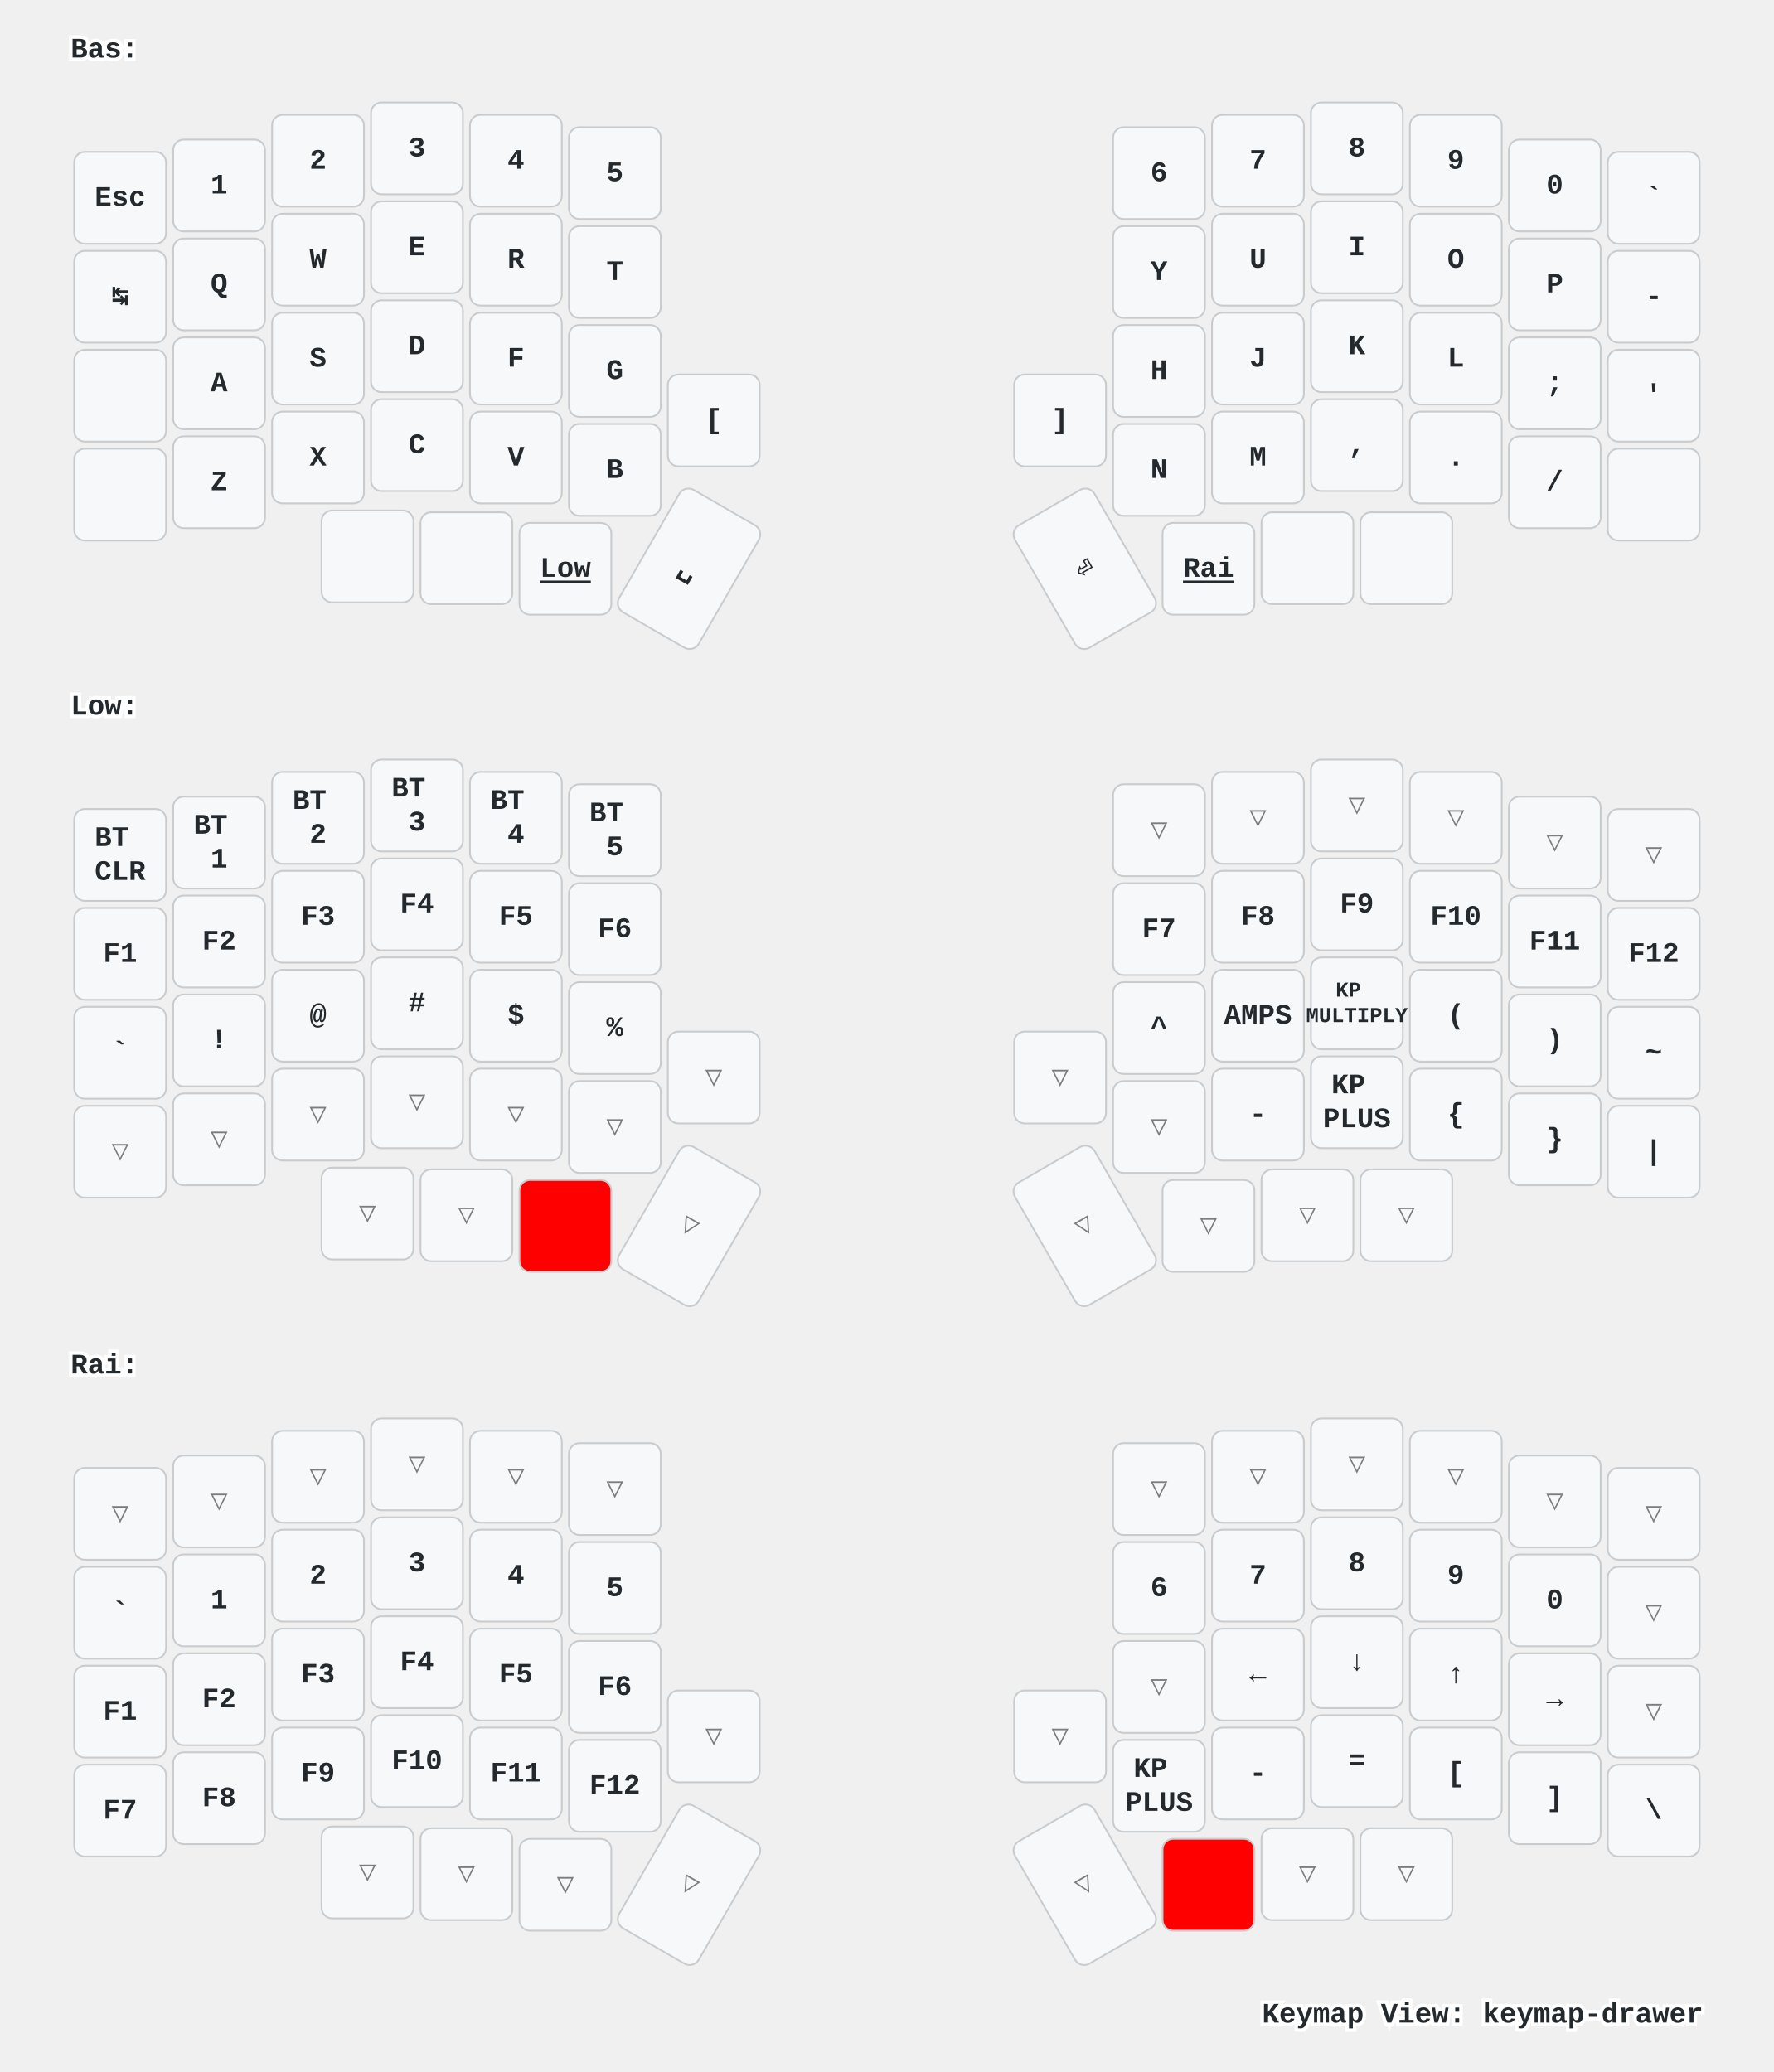
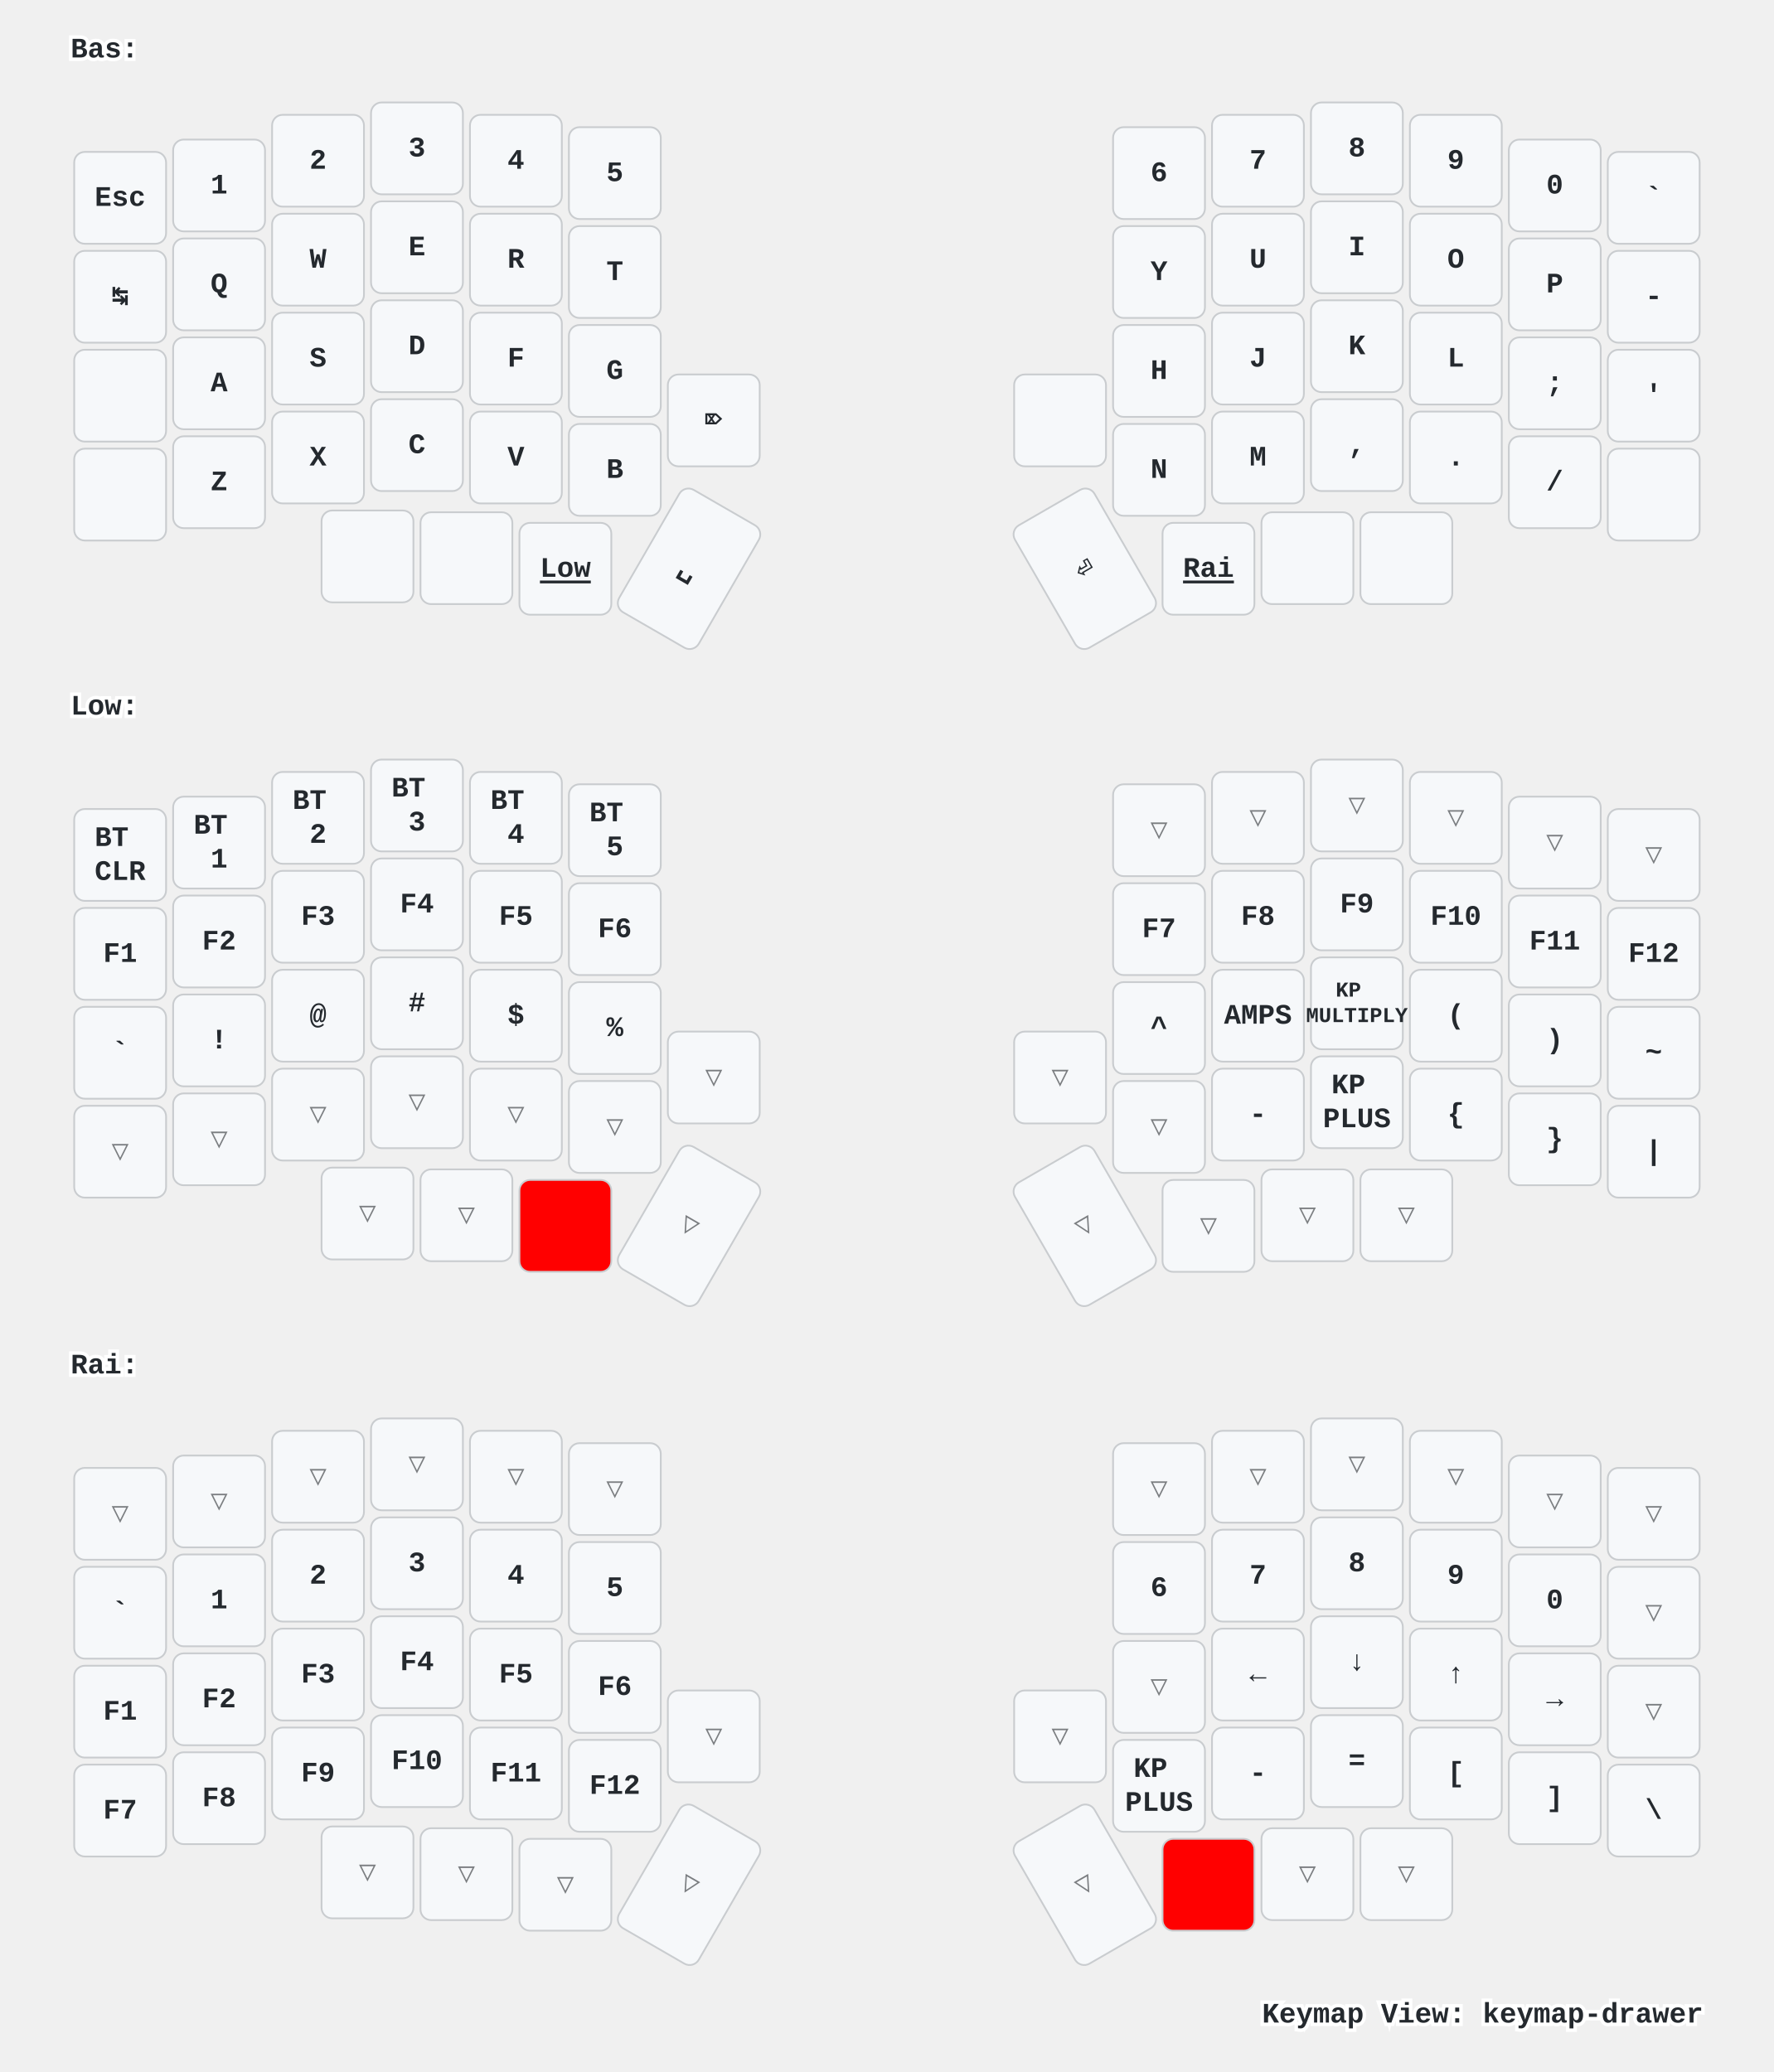
<svg xmlns="http://www.w3.org/2000/svg" xmlns:xlink="http://www.w3.org/1999/xlink" width="1004" height="1173" viewBox="0 0 1004 1173" class="keymap">
  <defs>/* start glyphs */
<svg id="mdi:apple-keyboard-command">
      <svg id="mdi-apple-keyboard-command" viewBox="0 0 24 24">
        <path d="M6,2A4,4 0 0,1 10,6V8H14V6A4,4 0 0,1 18,2A4,4 0 0,1 22,6A4,4 0 0,1 18,10H16V14H18A4,4 0 0,1 22,18A4,4 0 0,1 18,22A4,4 0 0,1 14,18V16H10V18A4,4 0 0,1 6,22A4,4 0 0,1 2,18A4,4 0 0,1 6,14H8V10H6A4,4 0 0,1 2,6A4,4 0 0,1 6,2M16,18A2,2 0 0,0 18,20A2,2 0 0,0 20,18A2,2 0 0,0 18,16H16V18M14,10H10V14H14V10M6,16A2,2 0 0,0 4,18A2,2 0 0,0 6,20A2,2 0 0,0 8,18V16H6M8,6A2,2 0 0,0 6,4A2,2 0 0,0 4,6A2,2 0 0,0 6,8H8V6M18,8A2,2 0 0,0 20,6A2,2 0 0,0 18,4A2,2 0 0,0 16,6V8H18Z" />
      </svg>
    </svg>
    <svg id="mdi:apple-keyboard-control">
      <svg id="mdi-apple-keyboard-control" viewBox="0 0 24 24">
        <path d="M19.78,11.78L18.36,13.19L12,6.83L5.64,13.19L4.22,11.78L12,4L19.78,11.78Z" />
      </svg>
    </svg>
    <svg id="mdi:apple-keyboard-option">
      <svg id="mdi-apple-keyboard-option" viewBox="0 0 24 24">
        <path d="M3,4H9.11L16.15,18H21V20H14.88L7.84,6H3V4M14,4H21V6H14V4Z" />
      </svg>
    </svg>
    <svg id="mdi:apple-keyboard-shift">
      <svg id="mdi-apple-keyboard-shift" viewBox="0 0 24 24">
        <path d="M15,18V12H17.17L12,6.83L6.83,12H9V18H15M12,4L22,14H17V20H7V14H2L12,4Z" />
      </svg>
    </svg>
    <svg id="mdi:backspace-outline">
      <svg id="mdi-backspace-outline" viewBox="0 0 24 24">
        <path d="M19,15.59L17.59,17L14,13.41L10.41,17L9,15.59L12.59,12L9,8.41L10.41,7L14,10.59L17.59,7L19,8.41L15.41,12L19,15.59M22,3A2,2 0 0,1 24,5V19A2,2 0 0,1 22,21H7C6.31,21 5.77,20.64 5.41,20.11L0,12L5.41,3.88C5.77,3.35 6.31,3 7,3H22M22,5H7L2.28,12L7,19H22V5Z" />
      </svg>
    </svg>
+     <svg id="mdi:led-on">
+       <svg id="mdi-led-on" viewBox="0 0 24 24">
+         <path d="M11,0V4H13V0H11M18.3,2.29L15.24,5.29L16.64,6.71L19.7,3.71L18.3,2.29M5.71,2.29L4.29,3.71L7.29,6.71L8.71,5.29L5.71,2.29M12,6A4,4 0 0,0 8,10V16H6V18H9V23H11V18H13V23H15V18H18V16H16V10A4,4 0 0,0 12,6M2,9V11H6V9H2M18,9V11H22V9H18Z" />
+       </svg>
+     </svg>
+     <svg id="mdi:led-outline">
+       <svg id="mdi-led-outline" viewBox="0 0 24 24">
+         <path d="M12,6A4,4 0 0,0 8,10V16H6V18H9V23H11V18H13V23H15V18H18V16H16V10A4,4 0 0,0 12,6M12,8A2,2 0 0,1 14,10V15H10V10A2,2 0 0,1 12,8Z" />
+       </svg>
+     </svg>
+     <svg id="mdi:toggle-switch">
+       <svg id="mdi-toggle-switch" viewBox="0 0 24 24">
+         <path d="M17,7H7A5,5 0 0,0 2,12A5,5 0 0,0 7,17H17A5,5 0 0,0 22,12A5,5 0 0,0 17,7M17,15A3,3 0 0,1 14,12A3,3 0 0,1 17,9A3,3 0 0,1 20,12A3,3 0 0,1 17,15Z" />
+       </svg>
+     </svg>
  </defs>/* end glyphs */
<style>/* inherit to force styles through use tags */
svg path {
    fill: inherit;
}

/* font and background color specifications */
svg.keymap {
    font-family: SFMono-Regular,Consolas,Liberation Mono,Menlo,monospace;
    font-size: 14px;
    font-kerning: normal;
    text-rendering: optimizeLegibility;
    fill: #24292e;
}

/* default key styling */
rect.key {
    fill: #f6f8fa;
}

rect.key, rect.combo {
    stroke: #c9cccf;
    stroke-width: 1;
}

/* default key side styling, only used is draw_key_sides is set */
rect.side {
    filter: brightness(90%);
}

/* color accent for combo boxes */
rect.combo, rect.combo-separate {
    fill: #cdf;
}

/* color accent for held keys */
rect.held, rect.combo.held {
    fill: #fdd;
}

/* color accent for ghost (optional) keys */
rect.ghost, rect.combo.ghost {
    stroke-dasharray: 4, 4;
    stroke-width: 2;
}

text {
    text-anchor: middle;
    dominant-baseline: middle;
}

/* styling for layer labels */
text.label {
    font-weight: bold;
    text-anchor: start;
    stroke: white;
    stroke-width: 4;
    paint-order: stroke;
}

/* styling for optional footer */
text.footer {
    text-anchor: end;
    dominant-baseline: auto;
    stroke: white;
    stroke-width: 4;
    paint-order: stroke;
}

/* styling for combo tap, and key non-tap label text */
- text.combo, text.hold, text.shifted, text.left, text.right {
+ text.combo, text.hold, text.shifted, text.left, text.right, text.tl, text.tr, text.bl, text.br {
    font-size: 11px;
}

- text.hold {
+ text.hold, text.bl, text.br {
    text-anchor: middle;
    dominant-baseline: auto;
}

- text.shifted {
+ text.shifted, text.tl, text.tr {
    text-anchor: middle;
    dominant-baseline: hanging;
}

- text.left {
+ text.left, text.tl, text.bl {
    text-anchor: start;
}

- text.right {
+ text.right, text.tr, text.br {
    text-anchor: end;
}

text.layer-activator {
    text-decoration: underline;
}

/* styling for hold/shifted label text in combo box */
text.combo.hold, text.combo.shifted, text.combo.left, text.combo.right {
    font-size: 8px;
}

/* lighter symbol for transparent keys */
text.trans {
    fill: #7b7e81;
}

/* styling for combo dendrons */
path.combo {
    stroke-width: 1;
    stroke: gray;
    fill: none;
}

/* Start Tabler Icons Cleanup */
/* cannot use height/width with glyphs */
.icon-tabler &gt; path {
    fill: inherit;
    stroke: inherit;
    stroke-width: 2;
}
/* hide tabler's default box */
.icon-tabler &gt; path[stroke="none"][fill="none"] {
    visibility: hidden;
}
/* End Tabler Icons Cleanup */

/* For default sytles, see https://github.com/caksoylar/keymap-drawer/blob/main/keymap_drawer/config.py#L85 */

svg.keymap {
  font-family: Ubuntu Mono, Inconsolata, Consolas, Liberation Mono, Menlo, monospace;
  font-size: 16px;
  font-weight: bold;
  text-rendering: optimizeLegibility;
}

/* Color accent for held keys
red = #f00
green = #0f0
blue = #00f
yellow = #ff0
cyan = #0ff
magenta = #f0f
white = #fff
black = #000
grey = #888
light grey = #ccc
#ffc
*/
rect.held, rect.combo.held {
    fill: #f00;
}

/* Technique borrowed and extended from https://github.com/englmaxi/zmk-config/blob/master/keymap-drawer/config.yaml */
.sym_sub_text.tap {
  translate: -5px 2px;
  font-size: 20px;
}
.sym_sub_text.shifted {
  translate: 10px 13px;
  font-size: 10px;
  opacity: 1.0;
}
.combo.sym_sub_text.tap {
  translate: -1px 1px;
}
.combo.sym_sub_text.shifted {
  translate: 7px 5px;
  font-size: 10px;
  opacity: 1.0;
}

/* Toggle */
.toggle.shifted {
  translate: -10px 12px;
}

.toggle.hold {
  translate: 13px -23px;
}

/* Variant for tap-dances */
.tap_dance.tap {
  translate: -7px 0px;
  font-size: 12px;
}
.tap_dance.shifted {
  translate: 7px 17px;
  font-size: 12px;
  opacity: 1.0;
}

/* Variant for symbol next to symbol */
.sym_by_sym.tap {
  translate: -6px 0px;
}
.sym_by_sym.shifted {
  translate: 10px 12px;
  opacity: 1.0;
}

.combo.sym_by_sym.tap {
  translate: -35px 0px;
}
.combo.sym_by_sym.shifted {
  translate: 35px 20px;
  opacity: 1.0;
}

.combo.sym_by_sym.hold {
  visibility: hidden;
}

/* hide hold box for combo sym_by_sym */
.combo.sym_by_sym.hold &gt; path[stroke="none"][fill="none"] {
  visibility: hidden;
}
</style>
  <g transform="translate(40, 0)" class="layer-Bas">
    <text x="0" y="28" class="label" id="Bas">Bas:</text>
    <g transform="translate(0, 56)">
      <g transform="translate(28, 56)" class="key keypos-0">
        <rect rx="6" ry="6" x="-26" y="-26" width="52" height="52" class="key" />
        <text x="0" y="0" class="key tap">Esc</text>
      </g>
      <g transform="translate(84, 49)" class="key keypos-1">
        <rect rx="6" ry="6" x="-26" y="-26" width="52" height="52" class="key" />
        <text x="0" y="0" class="key tap">1</text>
      </g>
      <g transform="translate(140, 35)" class="key keypos-2">
        <rect rx="6" ry="6" x="-26" y="-26" width="52" height="52" class="key" />
        <text x="0" y="0" class="key tap">2</text>
      </g>
      <g transform="translate(196, 28)" class="key keypos-3">
        <rect rx="6" ry="6" x="-26" y="-26" width="52" height="52" class="key" />
        <text x="0" y="0" class="key tap">3</text>
      </g>
      <g transform="translate(252, 35)" class="key keypos-4">
        <rect rx="6" ry="6" x="-26" y="-26" width="52" height="52" class="key" />
        <text x="0" y="0" class="key tap">4</text>
      </g>
      <g transform="translate(308, 42)" class="key keypos-5">
        <rect rx="6" ry="6" x="-26" y="-26" width="52" height="52" class="key" />
        <text x="0" y="0" class="key tap">5</text>
      </g>
      <g transform="translate(616, 42)" class="key keypos-6">
        <rect rx="6" ry="6" x="-26" y="-26" width="52" height="52" class="key" />
        <text x="0" y="0" class="key tap">6</text>
      </g>
      <g transform="translate(672, 35)" class="key keypos-7">
        <rect rx="6" ry="6" x="-26" y="-26" width="52" height="52" class="key" />
        <text x="0" y="0" class="key tap">7</text>
      </g>
      <g transform="translate(728, 28)" class="key keypos-8">
        <rect rx="6" ry="6" x="-26" y="-26" width="52" height="52" class="key" />
        <text x="0" y="0" class="key tap">8</text>
      </g>
      <g transform="translate(784, 35)" class="key keypos-9">
        <rect rx="6" ry="6" x="-26" y="-26" width="52" height="52" class="key" />
        <text x="0" y="0" class="key tap">9</text>
      </g>
      <g transform="translate(840, 49)" class="key keypos-10">
        <rect rx="6" ry="6" x="-26" y="-26" width="52" height="52" class="key" />
        <text x="0" y="0" class="key tap">0</text>
      </g>
      <g transform="translate(896, 56)" class="key keypos-11">
        <rect rx="6" ry="6" x="-26" y="-26" width="52" height="52" class="key" />
        <text x="0" y="0" class="key tap">`</text>
      </g>
      <g transform="translate(28, 112)" class="key keypos-12">
        <rect rx="6" ry="6" x="-26" y="-26" width="52" height="52" class="key" />
        <text x="0" y="0" class="key tap">↹</text>
      </g>
      <g transform="translate(84, 105)" class="key keypos-13">
        <rect rx="6" ry="6" x="-26" y="-26" width="52" height="52" class="key" />
        <text x="0" y="0" class="key tap">Q</text>
      </g>
      <g transform="translate(140, 91)" class="key keypos-14">
        <rect rx="6" ry="6" x="-26" y="-26" width="52" height="52" class="key" />
        <text x="0" y="0" class="key tap">W</text>
      </g>
      <g transform="translate(196, 84)" class="key keypos-15">
        <rect rx="6" ry="6" x="-26" y="-26" width="52" height="52" class="key" />
        <text x="0" y="0" class="key tap">E</text>
      </g>
      <g transform="translate(252, 91)" class="key keypos-16">
        <rect rx="6" ry="6" x="-26" y="-26" width="52" height="52" class="key" />
        <text x="0" y="0" class="key tap">R</text>
      </g>
      <g transform="translate(308, 98)" class="key keypos-17">
        <rect rx="6" ry="6" x="-26" y="-26" width="52" height="52" class="key" />
        <text x="0" y="0" class="key tap">T</text>
      </g>
      <g transform="translate(616, 98)" class="key keypos-18">
        <rect rx="6" ry="6" x="-26" y="-26" width="52" height="52" class="key" />
        <text x="0" y="0" class="key tap">Y</text>
      </g>
      <g transform="translate(672, 91)" class="key keypos-19">
        <rect rx="6" ry="6" x="-26" y="-26" width="52" height="52" class="key" />
        <text x="0" y="0" class="key tap">U</text>
      </g>
      <g transform="translate(728, 84)" class="key keypos-20">
        <rect rx="6" ry="6" x="-26" y="-26" width="52" height="52" class="key" />
        <text x="0" y="0" class="key tap">I</text>
      </g>
      <g transform="translate(784, 91)" class="key keypos-21">
        <rect rx="6" ry="6" x="-26" y="-26" width="52" height="52" class="key" />
        <text x="0" y="0" class="key tap">O</text>
      </g>
      <g transform="translate(840, 105)" class="key keypos-22">
        <rect rx="6" ry="6" x="-26" y="-26" width="52" height="52" class="key" />
        <text x="0" y="0" class="key tap">P</text>
      </g>
      <g transform="translate(896, 112)" class="key keypos-23">
        <rect rx="6" ry="6" x="-26" y="-26" width="52" height="52" class="key" />
        <text x="0" y="0" class="key tap">-</text>
      </g>
      <g transform="translate(28, 168)" class="key keypos-24">
        <rect rx="6" ry="6" x="-26" y="-26" width="52" height="52" class="key" />
        <use href="#mdi:apple-keyboard-control" xlink:href="#mdi:apple-keyboard-control" x="-9" y="-9" height="18" width="18.0" class="key tap glyph mdi:apple-keyboard-control" />
      </g>
      <g transform="translate(84, 161)" class="key keypos-25">
        <rect rx="6" ry="6" x="-26" y="-26" width="52" height="52" class="key" />
        <text x="0" y="0" class="key tap">A</text>
      </g>
      <g transform="translate(140, 147)" class="key keypos-26">
        <rect rx="6" ry="6" x="-26" y="-26" width="52" height="52" class="key" />
        <text x="0" y="0" class="key tap">S</text>
      </g>
      <g transform="translate(196, 140)" class="key keypos-27">
        <rect rx="6" ry="6" x="-26" y="-26" width="52" height="52" class="key" />
        <text x="0" y="0" class="key tap">D</text>
      </g>
      <g transform="translate(252, 147)" class="key keypos-28">
        <rect rx="6" ry="6" x="-26" y="-26" width="52" height="52" class="key" />
        <text x="0" y="0" class="key tap">F</text>
      </g>
      <g transform="translate(308, 154)" class="key keypos-29">
        <rect rx="6" ry="6" x="-26" y="-26" width="52" height="52" class="key" />
        <text x="0" y="0" class="key tap">G</text>
      </g>
      <g transform="translate(616, 154)" class="key keypos-30">
        <rect rx="6" ry="6" x="-26" y="-26" width="52" height="52" class="key" />
        <text x="0" y="0" class="key tap">H</text>
      </g>
      <g transform="translate(672, 147)" class="key keypos-31">
        <rect rx="6" ry="6" x="-26" y="-26" width="52" height="52" class="key" />
        <text x="0" y="0" class="key tap">J</text>
      </g>
      <g transform="translate(728, 140)" class="key keypos-32">
        <rect rx="6" ry="6" x="-26" y="-26" width="52" height="52" class="key" />
        <text x="0" y="0" class="key tap">K</text>
      </g>
      <g transform="translate(784, 147)" class="key keypos-33">
        <rect rx="6" ry="6" x="-26" y="-26" width="52" height="52" class="key" />
        <text x="0" y="0" class="key tap">L</text>
      </g>
      <g transform="translate(840, 161)" class="key keypos-34">
        <rect rx="6" ry="6" x="-26" y="-26" width="52" height="52" class="key" />
        <text x="0" y="0" class="key tap">;</text>
      </g>
      <g transform="translate(896, 168)" class="key keypos-35">
        <rect rx="6" ry="6" x="-26" y="-26" width="52" height="52" class="key" />
        <text x="0" y="0" class="key tap">'</text>
      </g>
      <g transform="translate(28, 224)" class="key keypos-36">
        <rect rx="6" ry="6" x="-26" y="-26" width="52" height="52" class="key" />
        <use href="#mdi:apple-keyboard-shift" xlink:href="#mdi:apple-keyboard-shift" x="-9" y="-9" height="18" width="18.0" class="key tap glyph mdi:apple-keyboard-shift" />
      </g>
      <g transform="translate(84, 217)" class="key keypos-37">
        <rect rx="6" ry="6" x="-26" y="-26" width="52" height="52" class="key" />
        <text x="0" y="0" class="key tap">Z</text>
      </g>
      <g transform="translate(140, 203)" class="key keypos-38">
        <rect rx="6" ry="6" x="-26" y="-26" width="52" height="52" class="key" />
        <text x="0" y="0" class="key tap">X</text>
      </g>
      <g transform="translate(196, 196)" class="key keypos-39">
        <rect rx="6" ry="6" x="-26" y="-26" width="52" height="52" class="key" />
        <text x="0" y="0" class="key tap">C</text>
      </g>
      <g transform="translate(252, 203)" class="key keypos-40">
        <rect rx="6" ry="6" x="-26" y="-26" width="52" height="52" class="key" />
        <text x="0" y="0" class="key tap">V</text>
      </g>
      <g transform="translate(308, 210)" class="key keypos-41">
        <rect rx="6" ry="6" x="-26" y="-26" width="52" height="52" class="key" />
        <text x="0" y="0" class="key tap">B</text>
      </g>
      <g transform="translate(364, 182)" class="key keypos-42">
        <rect rx="6" ry="6" x="-26" y="-26" width="52" height="52" class="key" />
-         <text x="0" y="0" class="key tap">[</text>
-       </g>
-       <g transform="translate(560, 182)" class="key keypos-43">
-         <rect rx="6" ry="6" x="-26" y="-26" width="52" height="52" class="key" />
-         <text x="0" y="0" class="key tap">]</text>
+         <text x="0" y="0" class="key tap">⌦</text>
+       </g>
+       <g transform="translate(560, 182)" class="key toggle keypos-43">
+         <rect rx="6" ry="6" x="-26" y="-26" width="52" height="52" class="key toggle" />
+         <use href="#mdi:led-on" xlink:href="#mdi:led-on" x="-9" y="-9" height="18" width="18.0" class="key toggle tap glyph mdi:led-on" />
+         <use href="#mdi:toggle-switch" xlink:href="#mdi:toggle-switch" x="-8" y="9" height="15" width="15.0" class="key toggle hold glyph mdi:toggle-switch" />
+         <use href="#mdi:led-outline" xlink:href="#mdi:led-outline" x="-8" y="-24" height="15" width="15.0" class="key toggle shifted glyph mdi:led-outline" />
      </g>
      <g transform="translate(616, 210)" class="key keypos-44">
        <rect rx="6" ry="6" x="-26" y="-26" width="52" height="52" class="key" />
        <text x="0" y="0" class="key tap">N</text>
      </g>
      <g transform="translate(672, 203)" class="key keypos-45">
        <rect rx="6" ry="6" x="-26" y="-26" width="52" height="52" class="key" />
        <text x="0" y="0" class="key tap">M</text>
      </g>
      <g transform="translate(728, 196)" class="key keypos-46">
        <rect rx="6" ry="6" x="-26" y="-26" width="52" height="52" class="key" />
        <text x="0" y="0" class="key tap">,</text>
      </g>
      <g transform="translate(784, 203)" class="key keypos-47">
        <rect rx="6" ry="6" x="-26" y="-26" width="52" height="52" class="key" />
        <text x="0" y="0" class="key tap">.</text>
      </g>
      <g transform="translate(840, 217)" class="key keypos-48">
        <rect rx="6" ry="6" x="-26" y="-26" width="52" height="52" class="key" />
        <text x="0" y="0" class="key tap">/</text>
      </g>
      <g transform="translate(896, 224)" class="key keypos-49">
        <rect rx="6" ry="6" x="-26" y="-26" width="52" height="52" class="key" />
        <use href="#mdi:apple-keyboard-shift" xlink:href="#mdi:apple-keyboard-shift" x="-9" y="-9" height="18" width="18.0" class="key tap glyph mdi:apple-keyboard-shift" />
      </g>
      <g transform="translate(168, 259)" class="key keypos-50">
        <rect rx="6" ry="6" x="-26" y="-26" width="52" height="52" class="key" />
        <use href="#mdi:apple-keyboard-option" xlink:href="#mdi:apple-keyboard-option" x="-9" y="-9" height="18" width="18.0" class="key tap glyph mdi:apple-keyboard-option" />
      </g>
      <g transform="translate(224, 260)" class="key keypos-51">
        <rect rx="6" ry="6" x="-26" y="-26" width="52" height="52" class="key" />
        <use href="#mdi:apple-keyboard-command" xlink:href="#mdi:apple-keyboard-command" x="-9" y="-9" height="18" width="18.0" class="key tap glyph mdi:apple-keyboard-command" />
      </g>
      <g transform="translate(280, 266)" class="key keypos-52">
        <rect rx="6" ry="6" x="-26" y="-26" width="52" height="52" class="key" />
        <a href="#Low">
          <text x="0" y="0" class="key tap layer-activator">Low</text>
        </a>
      </g>
      <g transform="translate(350, 266) rotate(30.0)" class="key keypos-53">
        <rect rx="6" ry="6" x="-26" y="-40" width="52" height="80" class="key" />
        <text x="0" y="0" class="key tap">␣</text>
      </g>
      <g transform="translate(574, 266) rotate(-30.0)" class="key keypos-54">
        <rect rx="6" ry="6" x="-26" y="-40" width="52" height="80" class="key" />
        <text x="0" y="0" class="key tap">⏎</text>
      </g>
      <g transform="translate(644, 266)" class="key keypos-55">
        <rect rx="6" ry="6" x="-26" y="-26" width="52" height="52" class="key" />
        <a href="#Rai">
          <text x="0" y="0" class="key tap layer-activator">Rai</text>
        </a>
      </g>
      <g transform="translate(700, 260)" class="key keypos-56">
        <rect rx="6" ry="6" x="-26" y="-26" width="52" height="52" class="key" />
        <use href="#mdi:backspace-outline" xlink:href="#mdi:backspace-outline" x="-9" y="-9" height="18" width="18.0" class="key tap glyph mdi:backspace-outline" />
      </g>
      <g transform="translate(756, 260)" class="key keypos-57">
        <rect rx="6" ry="6" x="-26" y="-26" width="52" height="52" class="key" />
        <use href="#mdi:apple-keyboard-command" xlink:href="#mdi:apple-keyboard-command" x="-9" y="-9" height="18" width="18.0" class="key tap glyph mdi:apple-keyboard-command" />
      </g>
    </g>
  </g>
  <g transform="translate(40, 372)" class="layer-Low">
    <text x="0" y="28" class="label" id="Low">Low:</text>
    <g transform="translate(0, 56)">
      <g transform="translate(28, 56)" class="key keypos-0">
        <rect rx="6" ry="6" x="-26" y="-26" width="52" height="52" class="key" />
        <text x="0" y="0" class="key tap">
          <tspan x="0" dy="-0.6em">BT</tspan>
          <tspan x="0" dy="1.2em">CLR</tspan>
        </text>
      </g>
      <g transform="translate(84, 49)" class="key keypos-1">
        <rect rx="6" ry="6" x="-26" y="-26" width="52" height="52" class="key" />
        <text x="0" y="0" class="key tap">
          <tspan x="0" dy="-0.6em">BT</tspan>
          <tspan x="0" dy="1.2em">1</tspan>
        </text>
      </g>
      <g transform="translate(140, 35)" class="key keypos-2">
        <rect rx="6" ry="6" x="-26" y="-26" width="52" height="52" class="key" />
        <text x="0" y="0" class="key tap">
          <tspan x="0" dy="-0.6em">BT</tspan>
          <tspan x="0" dy="1.2em">2</tspan>
        </text>
      </g>
      <g transform="translate(196, 28)" class="key keypos-3">
        <rect rx="6" ry="6" x="-26" y="-26" width="52" height="52" class="key" />
        <text x="0" y="0" class="key tap">
          <tspan x="0" dy="-0.6em">BT</tspan>
          <tspan x="0" dy="1.2em">3</tspan>
        </text>
      </g>
      <g transform="translate(252, 35)" class="key keypos-4">
        <rect rx="6" ry="6" x="-26" y="-26" width="52" height="52" class="key" />
        <text x="0" y="0" class="key tap">
          <tspan x="0" dy="-0.6em">BT</tspan>
          <tspan x="0" dy="1.2em">4</tspan>
        </text>
      </g>
      <g transform="translate(308, 42)" class="key keypos-5">
        <rect rx="6" ry="6" x="-26" y="-26" width="52" height="52" class="key" />
        <text x="0" y="0" class="key tap">
          <tspan x="0" dy="-0.6em">BT</tspan>
          <tspan x="0" dy="1.2em">5</tspan>
        </text>
      </g>
      <g transform="translate(616, 42)" class="key trans keypos-6">
        <rect rx="6" ry="6" x="-26" y="-26" width="52" height="52" class="key trans" />
        <text x="0" y="0" class="key trans tap">▽</text>
      </g>
      <g transform="translate(672, 35)" class="key trans keypos-7">
        <rect rx="6" ry="6" x="-26" y="-26" width="52" height="52" class="key trans" />
        <text x="0" y="0" class="key trans tap">▽</text>
      </g>
      <g transform="translate(728, 28)" class="key trans keypos-8">
        <rect rx="6" ry="6" x="-26" y="-26" width="52" height="52" class="key trans" />
        <text x="0" y="0" class="key trans tap">▽</text>
      </g>
      <g transform="translate(784, 35)" class="key trans keypos-9">
        <rect rx="6" ry="6" x="-26" y="-26" width="52" height="52" class="key trans" />
        <text x="0" y="0" class="key trans tap">▽</text>
      </g>
      <g transform="translate(840, 49)" class="key trans keypos-10">
        <rect rx="6" ry="6" x="-26" y="-26" width="52" height="52" class="key trans" />
        <text x="0" y="0" class="key trans tap">▽</text>
      </g>
      <g transform="translate(896, 56)" class="key trans keypos-11">
        <rect rx="6" ry="6" x="-26" y="-26" width="52" height="52" class="key trans" />
        <text x="0" y="0" class="key trans tap">▽</text>
      </g>
      <g transform="translate(28, 112)" class="key keypos-12">
        <rect rx="6" ry="6" x="-26" y="-26" width="52" height="52" class="key" />
        <text x="0" y="0" class="key tap">F1</text>
      </g>
      <g transform="translate(84, 105)" class="key keypos-13">
        <rect rx="6" ry="6" x="-26" y="-26" width="52" height="52" class="key" />
        <text x="0" y="0" class="key tap">F2</text>
      </g>
      <g transform="translate(140, 91)" class="key keypos-14">
        <rect rx="6" ry="6" x="-26" y="-26" width="52" height="52" class="key" />
        <text x="0" y="0" class="key tap">F3</text>
      </g>
      <g transform="translate(196, 84)" class="key keypos-15">
        <rect rx="6" ry="6" x="-26" y="-26" width="52" height="52" class="key" />
        <text x="0" y="0" class="key tap">F4</text>
      </g>
      <g transform="translate(252, 91)" class="key keypos-16">
        <rect rx="6" ry="6" x="-26" y="-26" width="52" height="52" class="key" />
        <text x="0" y="0" class="key tap">F5</text>
      </g>
      <g transform="translate(308, 98)" class="key keypos-17">
        <rect rx="6" ry="6" x="-26" y="-26" width="52" height="52" class="key" />
        <text x="0" y="0" class="key tap">F6</text>
      </g>
      <g transform="translate(616, 98)" class="key keypos-18">
        <rect rx="6" ry="6" x="-26" y="-26" width="52" height="52" class="key" />
        <text x="0" y="0" class="key tap">F7</text>
      </g>
      <g transform="translate(672, 91)" class="key keypos-19">
        <rect rx="6" ry="6" x="-26" y="-26" width="52" height="52" class="key" />
        <text x="0" y="0" class="key tap">F8</text>
      </g>
      <g transform="translate(728, 84)" class="key keypos-20">
        <rect rx="6" ry="6" x="-26" y="-26" width="52" height="52" class="key" />
        <text x="0" y="0" class="key tap">F9</text>
      </g>
      <g transform="translate(784, 91)" class="key keypos-21">
        <rect rx="6" ry="6" x="-26" y="-26" width="52" height="52" class="key" />
        <text x="0" y="0" class="key tap">F10</text>
      </g>
      <g transform="translate(840, 105)" class="key keypos-22">
        <rect rx="6" ry="6" x="-26" y="-26" width="52" height="52" class="key" />
        <text x="0" y="0" class="key tap">F11</text>
      </g>
      <g transform="translate(896, 112)" class="key keypos-23">
        <rect rx="6" ry="6" x="-26" y="-26" width="52" height="52" class="key" />
        <text x="0" y="0" class="key tap">F12</text>
      </g>
      <g transform="translate(28, 168)" class="key keypos-24">
        <rect rx="6" ry="6" x="-26" y="-26" width="52" height="52" class="key" />
        <text x="0" y="0" class="key tap">`</text>
      </g>
      <g transform="translate(84, 161)" class="key keypos-25">
        <rect rx="6" ry="6" x="-26" y="-26" width="52" height="52" class="key" />
        <text x="0" y="0" class="key tap">!</text>
      </g>
      <g transform="translate(140, 147)" class="key keypos-26">
        <rect rx="6" ry="6" x="-26" y="-26" width="52" height="52" class="key" />
        <text x="0" y="0" class="key tap">@</text>
      </g>
      <g transform="translate(196, 140)" class="key keypos-27">
        <rect rx="6" ry="6" x="-26" y="-26" width="52" height="52" class="key" />
        <text x="0" y="0" class="key tap">#</text>
      </g>
      <g transform="translate(252, 147)" class="key keypos-28">
        <rect rx="6" ry="6" x="-26" y="-26" width="52" height="52" class="key" />
        <text x="0" y="0" class="key tap">$</text>
      </g>
      <g transform="translate(308, 154)" class="key keypos-29">
        <rect rx="6" ry="6" x="-26" y="-26" width="52" height="52" class="key" />
        <text x="0" y="0" class="key tap">%</text>
      </g>
      <g transform="translate(616, 154)" class="key keypos-30">
        <rect rx="6" ry="6" x="-26" y="-26" width="52" height="52" class="key" />
        <text x="0" y="0" class="key tap">^</text>
      </g>
      <g transform="translate(672, 147)" class="key keypos-31">
        <rect rx="6" ry="6" x="-26" y="-26" width="52" height="52" class="key" />
        <text x="0" y="0" class="key tap">AMPS</text>
      </g>
      <g transform="translate(728, 140)" class="key keypos-32">
        <rect rx="6" ry="6" x="-26" y="-26" width="52" height="52" class="key" />
        <text x="0" y="0" class="key tap">
          <tspan x="0" dy="-0.6em" style="font-size: 75%">KP</tspan>
          <tspan x="0" dy="1.2em" style="font-size: 75%">MULTIPLY</tspan>
        </text>
      </g>
      <g transform="translate(784, 147)" class="key keypos-33">
        <rect rx="6" ry="6" x="-26" y="-26" width="52" height="52" class="key" />
        <text x="0" y="0" class="key tap">(</text>
      </g>
      <g transform="translate(840, 161)" class="key keypos-34">
        <rect rx="6" ry="6" x="-26" y="-26" width="52" height="52" class="key" />
        <text x="0" y="0" class="key tap">)</text>
      </g>
      <g transform="translate(896, 168)" class="key keypos-35">
        <rect rx="6" ry="6" x="-26" y="-26" width="52" height="52" class="key" />
        <text x="0" y="0" class="key tap">~</text>
      </g>
      <g transform="translate(28, 224)" class="key trans keypos-36">
        <rect rx="6" ry="6" x="-26" y="-26" width="52" height="52" class="key trans" />
        <text x="0" y="0" class="key trans tap">▽</text>
      </g>
      <g transform="translate(84, 217)" class="key trans keypos-37">
        <rect rx="6" ry="6" x="-26" y="-26" width="52" height="52" class="key trans" />
        <text x="0" y="0" class="key trans tap">▽</text>
      </g>
      <g transform="translate(140, 203)" class="key trans keypos-38">
        <rect rx="6" ry="6" x="-26" y="-26" width="52" height="52" class="key trans" />
        <text x="0" y="0" class="key trans tap">▽</text>
      </g>
      <g transform="translate(196, 196)" class="key trans keypos-39">
        <rect rx="6" ry="6" x="-26" y="-26" width="52" height="52" class="key trans" />
        <text x="0" y="0" class="key trans tap">▽</text>
      </g>
      <g transform="translate(252, 203)" class="key trans keypos-40">
        <rect rx="6" ry="6" x="-26" y="-26" width="52" height="52" class="key trans" />
        <text x="0" y="0" class="key trans tap">▽</text>
      </g>
      <g transform="translate(308, 210)" class="key trans keypos-41">
        <rect rx="6" ry="6" x="-26" y="-26" width="52" height="52" class="key trans" />
        <text x="0" y="0" class="key trans tap">▽</text>
      </g>
      <g transform="translate(364, 182)" class="key trans keypos-42">
        <rect rx="6" ry="6" x="-26" y="-26" width="52" height="52" class="key trans" />
        <text x="0" y="0" class="key trans tap">▽</text>
      </g>
      <g transform="translate(560, 182)" class="key trans keypos-43">
        <rect rx="6" ry="6" x="-26" y="-26" width="52" height="52" class="key trans" />
        <text x="0" y="0" class="key trans tap">▽</text>
      </g>
      <g transform="translate(616, 210)" class="key trans keypos-44">
        <rect rx="6" ry="6" x="-26" y="-26" width="52" height="52" class="key trans" />
        <text x="0" y="0" class="key trans tap">▽</text>
      </g>
      <g transform="translate(672, 203)" class="key keypos-45">
        <rect rx="6" ry="6" x="-26" y="-26" width="52" height="52" class="key" />
        <text x="0" y="0" class="key tap">-</text>
      </g>
      <g transform="translate(728, 196)" class="key keypos-46">
        <rect rx="6" ry="6" x="-26" y="-26" width="52" height="52" class="key" />
        <text x="0" y="0" class="key tap">
          <tspan x="0" dy="-0.6em">KP</tspan>
          <tspan x="0" dy="1.2em">PLUS</tspan>
        </text>
      </g>
      <g transform="translate(784, 203)" class="key keypos-47">
        <rect rx="6" ry="6" x="-26" y="-26" width="52" height="52" class="key" />
        <text x="0" y="0" class="key tap">{</text>
      </g>
      <g transform="translate(840, 217)" class="key keypos-48">
        <rect rx="6" ry="6" x="-26" y="-26" width="52" height="52" class="key" />
        <text x="0" y="0" class="key tap">}</text>
      </g>
      <g transform="translate(896, 224)" class="key keypos-49">
        <rect rx="6" ry="6" x="-26" y="-26" width="52" height="52" class="key" />
        <text x="0" y="0" class="key tap">|</text>
      </g>
      <g transform="translate(168, 259)" class="key trans keypos-50">
        <rect rx="6" ry="6" x="-26" y="-26" width="52" height="52" class="key trans" />
        <text x="0" y="0" class="key trans tap">▽</text>
      </g>
      <g transform="translate(224, 260)" class="key trans keypos-51">
        <rect rx="6" ry="6" x="-26" y="-26" width="52" height="52" class="key trans" />
        <text x="0" y="0" class="key trans tap">▽</text>
      </g>
      <g transform="translate(280, 266)" class="key held keypos-52">
        <rect rx="6" ry="6" x="-26" y="-26" width="52" height="52" class="key held" />
      </g>
      <g transform="translate(350, 266) rotate(30.0)" class="key trans keypos-53">
        <rect rx="6" ry="6" x="-26" y="-40" width="52" height="80" class="key trans" />
        <text x="0" y="0" class="key trans tap">▽</text>
      </g>
      <g transform="translate(574, 266) rotate(-30.0)" class="key trans keypos-54">
        <rect rx="6" ry="6" x="-26" y="-40" width="52" height="80" class="key trans" />
        <text x="0" y="0" class="key trans tap">▽</text>
      </g>
      <g transform="translate(644, 266)" class="key trans keypos-55">
        <rect rx="6" ry="6" x="-26" y="-26" width="52" height="52" class="key trans" />
        <text x="0" y="0" class="key trans tap">▽</text>
      </g>
      <g transform="translate(700, 260)" class="key trans keypos-56">
        <rect rx="6" ry="6" x="-26" y="-26" width="52" height="52" class="key trans" />
        <text x="0" y="0" class="key trans tap">▽</text>
      </g>
      <g transform="translate(756, 260)" class="key trans keypos-57">
        <rect rx="6" ry="6" x="-26" y="-26" width="52" height="52" class="key trans" />
        <text x="0" y="0" class="key trans tap">▽</text>
      </g>
    </g>
  </g>
  <g transform="translate(40, 745)" class="layer-Rai">
    <text x="0" y="28" class="label" id="Rai">Rai:</text>
    <g transform="translate(0, 56)">
      <g transform="translate(28, 56)" class="key trans keypos-0">
        <rect rx="6" ry="6" x="-26" y="-26" width="52" height="52" class="key trans" />
        <text x="0" y="0" class="key trans tap">▽</text>
      </g>
      <g transform="translate(84, 49)" class="key trans keypos-1">
        <rect rx="6" ry="6" x="-26" y="-26" width="52" height="52" class="key trans" />
        <text x="0" y="0" class="key trans tap">▽</text>
      </g>
      <g transform="translate(140, 35)" class="key trans keypos-2">
        <rect rx="6" ry="6" x="-26" y="-26" width="52" height="52" class="key trans" />
        <text x="0" y="0" class="key trans tap">▽</text>
      </g>
      <g transform="translate(196, 28)" class="key trans keypos-3">
        <rect rx="6" ry="6" x="-26" y="-26" width="52" height="52" class="key trans" />
        <text x="0" y="0" class="key trans tap">▽</text>
      </g>
      <g transform="translate(252, 35)" class="key trans keypos-4">
        <rect rx="6" ry="6" x="-26" y="-26" width="52" height="52" class="key trans" />
        <text x="0" y="0" class="key trans tap">▽</text>
      </g>
      <g transform="translate(308, 42)" class="key trans keypos-5">
        <rect rx="6" ry="6" x="-26" y="-26" width="52" height="52" class="key trans" />
        <text x="0" y="0" class="key trans tap">▽</text>
      </g>
      <g transform="translate(616, 42)" class="key trans keypos-6">
        <rect rx="6" ry="6" x="-26" y="-26" width="52" height="52" class="key trans" />
        <text x="0" y="0" class="key trans tap">▽</text>
      </g>
      <g transform="translate(672, 35)" class="key trans keypos-7">
        <rect rx="6" ry="6" x="-26" y="-26" width="52" height="52" class="key trans" />
        <text x="0" y="0" class="key trans tap">▽</text>
      </g>
      <g transform="translate(728, 28)" class="key trans keypos-8">
        <rect rx="6" ry="6" x="-26" y="-26" width="52" height="52" class="key trans" />
        <text x="0" y="0" class="key trans tap">▽</text>
      </g>
      <g transform="translate(784, 35)" class="key trans keypos-9">
        <rect rx="6" ry="6" x="-26" y="-26" width="52" height="52" class="key trans" />
        <text x="0" y="0" class="key trans tap">▽</text>
      </g>
      <g transform="translate(840, 49)" class="key trans keypos-10">
        <rect rx="6" ry="6" x="-26" y="-26" width="52" height="52" class="key trans" />
        <text x="0" y="0" class="key trans tap">▽</text>
      </g>
      <g transform="translate(896, 56)" class="key trans keypos-11">
        <rect rx="6" ry="6" x="-26" y="-26" width="52" height="52" class="key trans" />
        <text x="0" y="0" class="key trans tap">▽</text>
      </g>
      <g transform="translate(28, 112)" class="key keypos-12">
        <rect rx="6" ry="6" x="-26" y="-26" width="52" height="52" class="key" />
        <text x="0" y="0" class="key tap">`</text>
      </g>
      <g transform="translate(84, 105)" class="key keypos-13">
        <rect rx="6" ry="6" x="-26" y="-26" width="52" height="52" class="key" />
        <text x="0" y="0" class="key tap">1</text>
      </g>
      <g transform="translate(140, 91)" class="key keypos-14">
        <rect rx="6" ry="6" x="-26" y="-26" width="52" height="52" class="key" />
        <text x="0" y="0" class="key tap">2</text>
      </g>
      <g transform="translate(196, 84)" class="key keypos-15">
        <rect rx="6" ry="6" x="-26" y="-26" width="52" height="52" class="key" />
        <text x="0" y="0" class="key tap">3</text>
      </g>
      <g transform="translate(252, 91)" class="key keypos-16">
        <rect rx="6" ry="6" x="-26" y="-26" width="52" height="52" class="key" />
        <text x="0" y="0" class="key tap">4</text>
      </g>
      <g transform="translate(308, 98)" class="key keypos-17">
        <rect rx="6" ry="6" x="-26" y="-26" width="52" height="52" class="key" />
        <text x="0" y="0" class="key tap">5</text>
      </g>
      <g transform="translate(616, 98)" class="key keypos-18">
        <rect rx="6" ry="6" x="-26" y="-26" width="52" height="52" class="key" />
        <text x="0" y="0" class="key tap">6</text>
      </g>
      <g transform="translate(672, 91)" class="key keypos-19">
        <rect rx="6" ry="6" x="-26" y="-26" width="52" height="52" class="key" />
        <text x="0" y="0" class="key tap">7</text>
      </g>
      <g transform="translate(728, 84)" class="key keypos-20">
        <rect rx="6" ry="6" x="-26" y="-26" width="52" height="52" class="key" />
        <text x="0" y="0" class="key tap">8</text>
      </g>
      <g transform="translate(784, 91)" class="key keypos-21">
        <rect rx="6" ry="6" x="-26" y="-26" width="52" height="52" class="key" />
        <text x="0" y="0" class="key tap">9</text>
      </g>
      <g transform="translate(840, 105)" class="key keypos-22">
        <rect rx="6" ry="6" x="-26" y="-26" width="52" height="52" class="key" />
        <text x="0" y="0" class="key tap">0</text>
      </g>
      <g transform="translate(896, 112)" class="key trans keypos-23">
        <rect rx="6" ry="6" x="-26" y="-26" width="52" height="52" class="key trans" />
        <text x="0" y="0" class="key trans tap">▽</text>
      </g>
      <g transform="translate(28, 168)" class="key keypos-24">
        <rect rx="6" ry="6" x="-26" y="-26" width="52" height="52" class="key" />
        <text x="0" y="0" class="key tap">F1</text>
      </g>
      <g transform="translate(84, 161)" class="key keypos-25">
        <rect rx="6" ry="6" x="-26" y="-26" width="52" height="52" class="key" />
        <text x="0" y="0" class="key tap">F2</text>
      </g>
      <g transform="translate(140, 147)" class="key keypos-26">
        <rect rx="6" ry="6" x="-26" y="-26" width="52" height="52" class="key" />
        <text x="0" y="0" class="key tap">F3</text>
      </g>
      <g transform="translate(196, 140)" class="key keypos-27">
        <rect rx="6" ry="6" x="-26" y="-26" width="52" height="52" class="key" />
        <text x="0" y="0" class="key tap">F4</text>
      </g>
      <g transform="translate(252, 147)" class="key keypos-28">
        <rect rx="6" ry="6" x="-26" y="-26" width="52" height="52" class="key" />
        <text x="0" y="0" class="key tap">F5</text>
      </g>
      <g transform="translate(308, 154)" class="key keypos-29">
        <rect rx="6" ry="6" x="-26" y="-26" width="52" height="52" class="key" />
        <text x="0" y="0" class="key tap">F6</text>
      </g>
      <g transform="translate(616, 154)" class="key trans keypos-30">
        <rect rx="6" ry="6" x="-26" y="-26" width="52" height="52" class="key trans" />
        <text x="0" y="0" class="key trans tap">▽</text>
      </g>
      <g transform="translate(672, 147)" class="key keypos-31">
        <rect rx="6" ry="6" x="-26" y="-26" width="52" height="52" class="key" />
        <text x="0" y="0" class="key tap">←</text>
      </g>
      <g transform="translate(728, 140)" class="key keypos-32">
        <rect rx="6" ry="6" x="-26" y="-26" width="52" height="52" class="key" />
        <text x="0" y="0" class="key tap">↓</text>
      </g>
      <g transform="translate(784, 147)" class="key keypos-33">
        <rect rx="6" ry="6" x="-26" y="-26" width="52" height="52" class="key" />
        <text x="0" y="0" class="key tap">↑</text>
      </g>
      <g transform="translate(840, 161)" class="key keypos-34">
        <rect rx="6" ry="6" x="-26" y="-26" width="52" height="52" class="key" />
        <text x="0" y="0" class="key tap">→</text>
      </g>
      <g transform="translate(896, 168)" class="key trans keypos-35">
        <rect rx="6" ry="6" x="-26" y="-26" width="52" height="52" class="key trans" />
        <text x="0" y="0" class="key trans tap">▽</text>
      </g>
      <g transform="translate(28, 224)" class="key keypos-36">
        <rect rx="6" ry="6" x="-26" y="-26" width="52" height="52" class="key" />
        <text x="0" y="0" class="key tap">F7</text>
      </g>
      <g transform="translate(84, 217)" class="key keypos-37">
        <rect rx="6" ry="6" x="-26" y="-26" width="52" height="52" class="key" />
        <text x="0" y="0" class="key tap">F8</text>
      </g>
      <g transform="translate(140, 203)" class="key keypos-38">
        <rect rx="6" ry="6" x="-26" y="-26" width="52" height="52" class="key" />
        <text x="0" y="0" class="key tap">F9</text>
      </g>
      <g transform="translate(196, 196)" class="key keypos-39">
        <rect rx="6" ry="6" x="-26" y="-26" width="52" height="52" class="key" />
        <text x="0" y="0" class="key tap">F10</text>
      </g>
      <g transform="translate(252, 203)" class="key keypos-40">
        <rect rx="6" ry="6" x="-26" y="-26" width="52" height="52" class="key" />
        <text x="0" y="0" class="key tap">F11</text>
      </g>
      <g transform="translate(308, 210)" class="key keypos-41">
        <rect rx="6" ry="6" x="-26" y="-26" width="52" height="52" class="key" />
        <text x="0" y="0" class="key tap">F12</text>
      </g>
      <g transform="translate(364, 182)" class="key trans keypos-42">
        <rect rx="6" ry="6" x="-26" y="-26" width="52" height="52" class="key trans" />
        <text x="0" y="0" class="key trans tap">▽</text>
      </g>
      <g transform="translate(560, 182)" class="key trans keypos-43">
        <rect rx="6" ry="6" x="-26" y="-26" width="52" height="52" class="key trans" />
        <text x="0" y="0" class="key trans tap">▽</text>
      </g>
      <g transform="translate(616, 210)" class="key keypos-44">
        <rect rx="6" ry="6" x="-26" y="-26" width="52" height="52" class="key" />
        <text x="0" y="0" class="key tap">
          <tspan x="0" dy="-0.6em">KP</tspan>
          <tspan x="0" dy="1.2em">PLUS</tspan>
        </text>
      </g>
      <g transform="translate(672, 203)" class="key keypos-45">
        <rect rx="6" ry="6" x="-26" y="-26" width="52" height="52" class="key" />
        <text x="0" y="0" class="key tap">-</text>
      </g>
      <g transform="translate(728, 196)" class="key keypos-46">
        <rect rx="6" ry="6" x="-26" y="-26" width="52" height="52" class="key" />
        <text x="0" y="0" class="key tap">=</text>
      </g>
      <g transform="translate(784, 203)" class="key keypos-47">
        <rect rx="6" ry="6" x="-26" y="-26" width="52" height="52" class="key" />
        <text x="0" y="0" class="key tap">[</text>
      </g>
      <g transform="translate(840, 217)" class="key keypos-48">
        <rect rx="6" ry="6" x="-26" y="-26" width="52" height="52" class="key" />
        <text x="0" y="0" class="key tap">]</text>
      </g>
      <g transform="translate(896, 224)" class="key keypos-49">
        <rect rx="6" ry="6" x="-26" y="-26" width="52" height="52" class="key" />
        <text x="0" y="0" class="key tap">\</text>
      </g>
      <g transform="translate(168, 259)" class="key trans keypos-50">
        <rect rx="6" ry="6" x="-26" y="-26" width="52" height="52" class="key trans" />
        <text x="0" y="0" class="key trans tap">▽</text>
      </g>
      <g transform="translate(224, 260)" class="key trans keypos-51">
        <rect rx="6" ry="6" x="-26" y="-26" width="52" height="52" class="key trans" />
        <text x="0" y="0" class="key trans tap">▽</text>
      </g>
      <g transform="translate(280, 266)" class="key trans keypos-52">
        <rect rx="6" ry="6" x="-26" y="-26" width="52" height="52" class="key trans" />
        <text x="0" y="0" class="key trans tap">▽</text>
      </g>
      <g transform="translate(350, 266) rotate(30.0)" class="key trans keypos-53">
        <rect rx="6" ry="6" x="-26" y="-40" width="52" height="80" class="key trans" />
        <text x="0" y="0" class="key trans tap">▽</text>
      </g>
      <g transform="translate(574, 266) rotate(-30.0)" class="key trans keypos-54">
        <rect rx="6" ry="6" x="-26" y="-40" width="52" height="80" class="key trans" />
        <text x="0" y="0" class="key trans tap">▽</text>
      </g>
      <g transform="translate(644, 266)" class="key held keypos-55">
        <rect rx="6" ry="6" x="-26" y="-26" width="52" height="52" class="key held" />
      </g>
      <g transform="translate(700, 260)" class="key trans keypos-56">
        <rect rx="6" ry="6" x="-26" y="-26" width="52" height="52" class="key trans" />
        <text x="0" y="0" class="key trans tap">▽</text>
      </g>
      <g transform="translate(756, 260)" class="key trans keypos-57">
        <rect rx="6" ry="6" x="-26" y="-26" width="52" height="52" class="key trans" />
        <text x="0" y="0" class="key trans tap">▽</text>
      </g>
    </g>
  </g>
  <text x="964.0" y="1145.0" class="footer">Keymap View: <a href="https://github.com/caksoylar/keymap-drawer">keymap-drawer</a>
  </text>
</svg>
